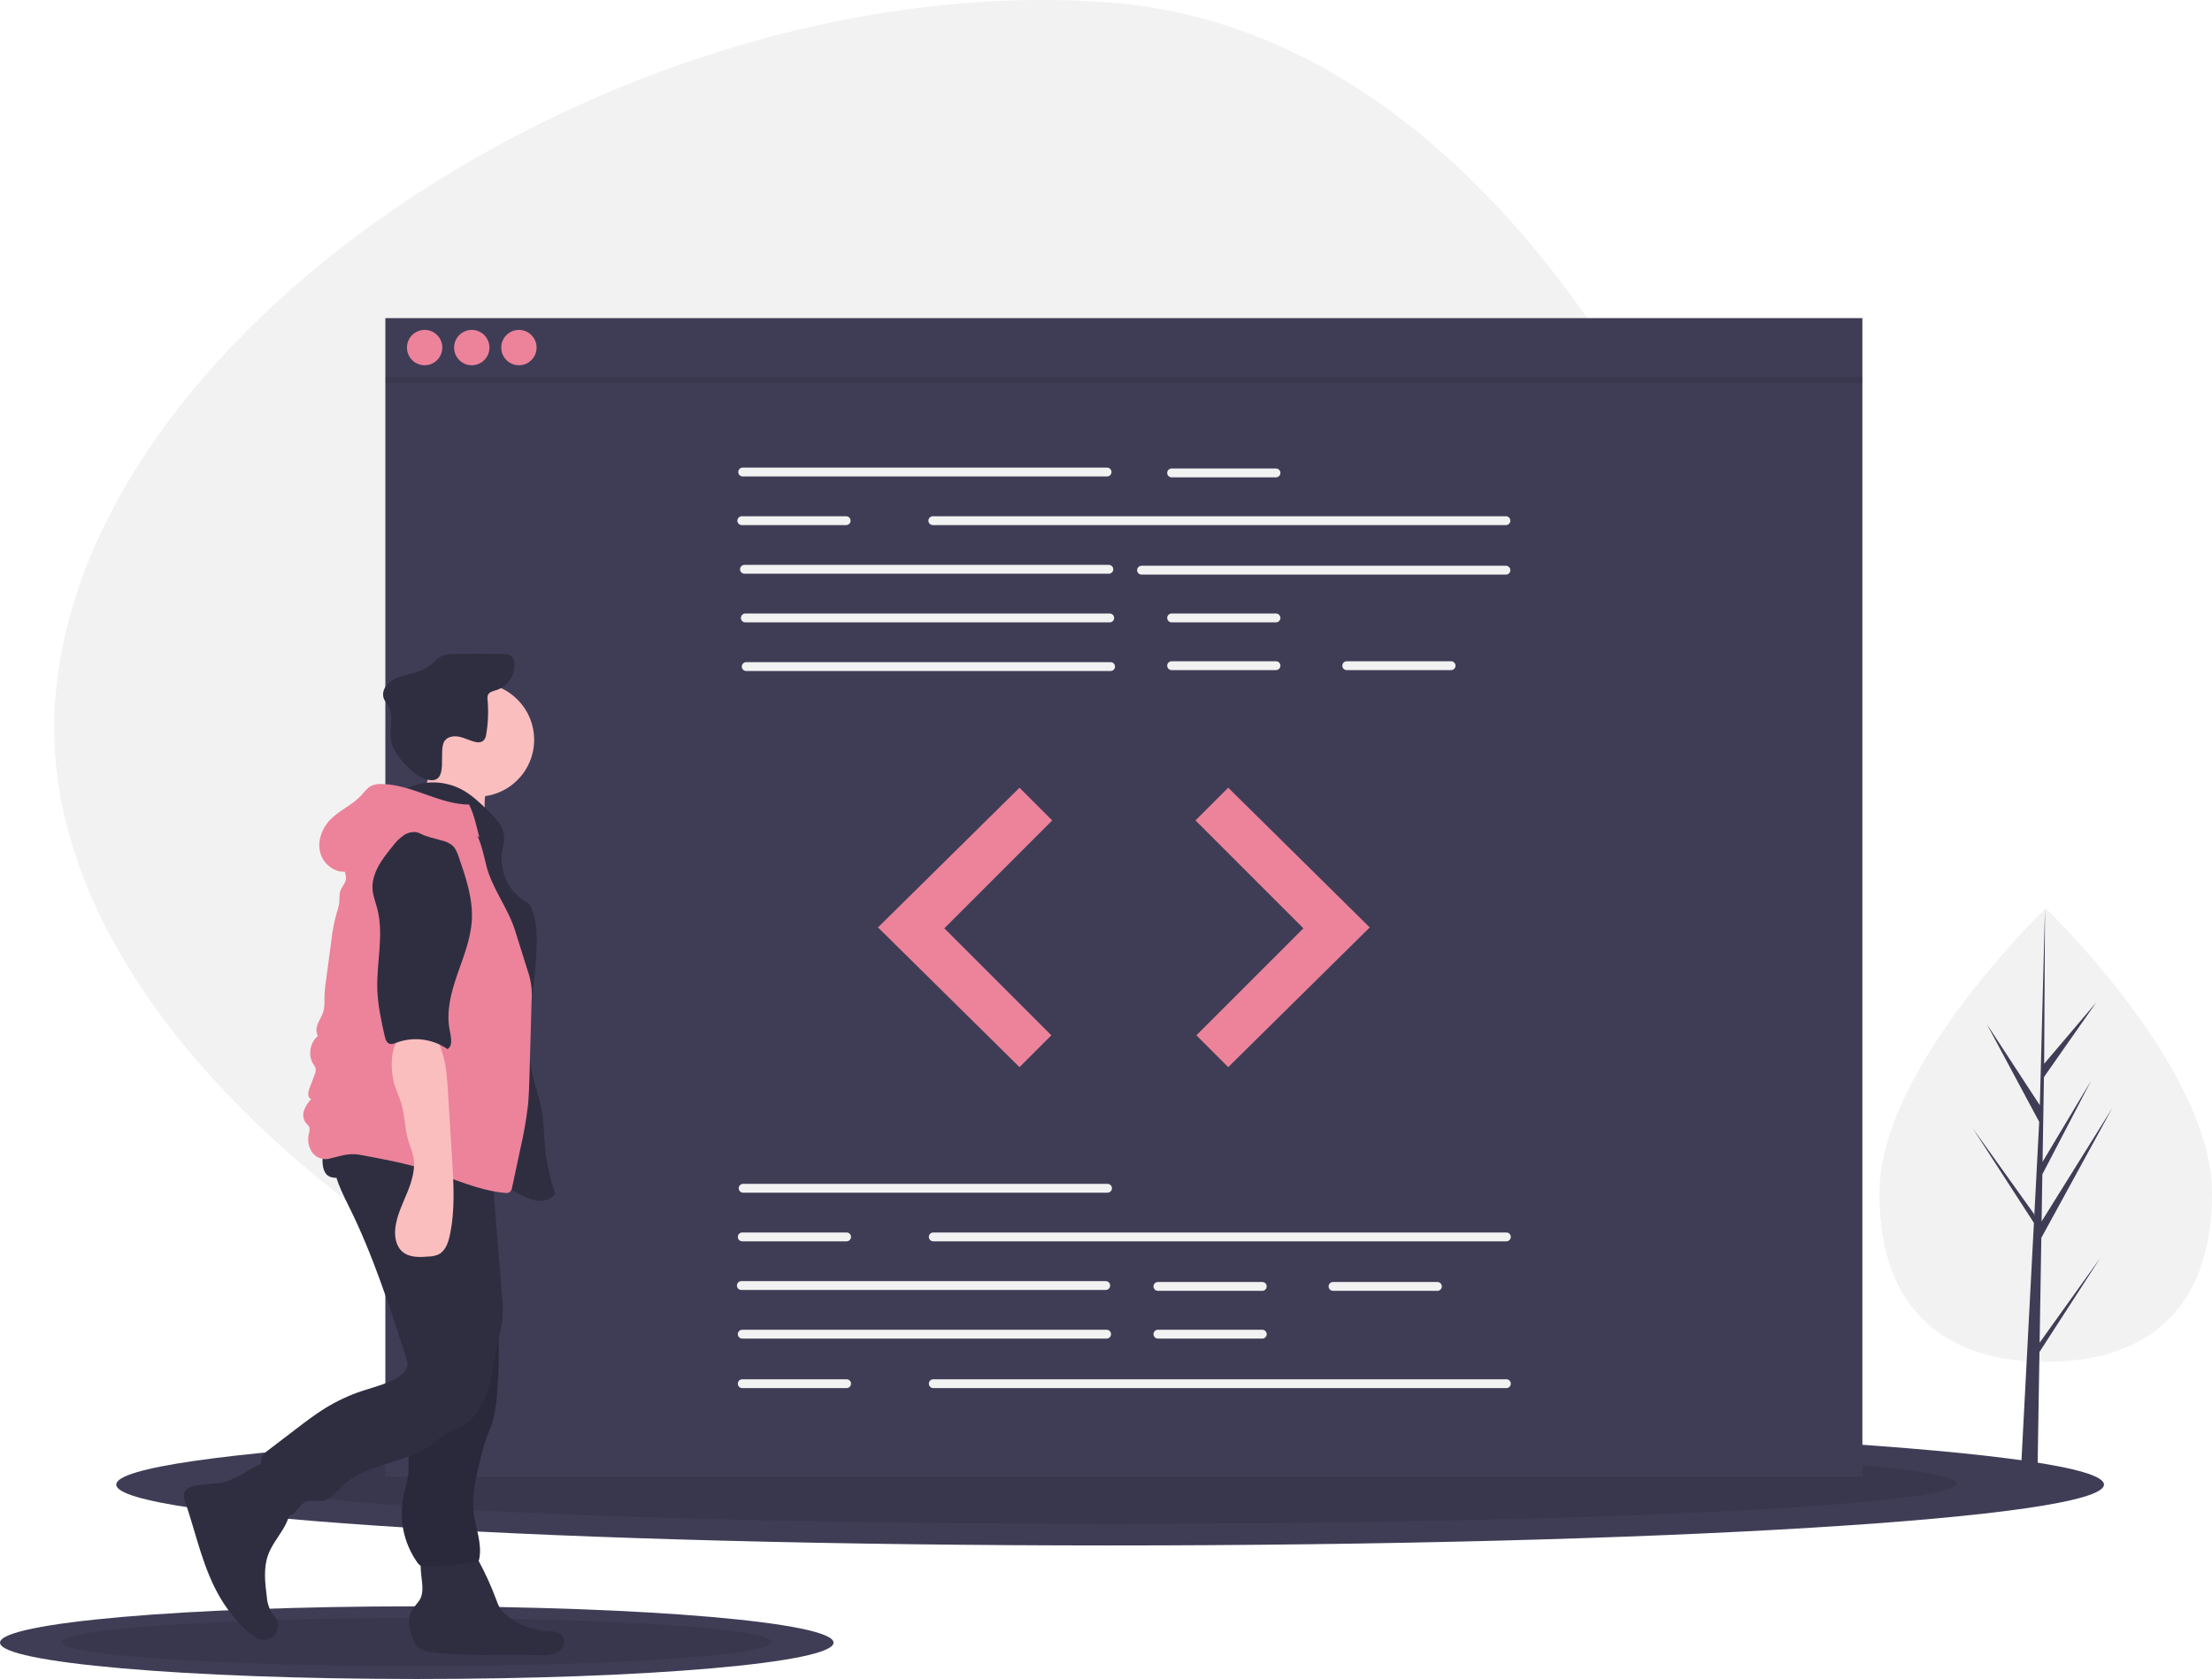
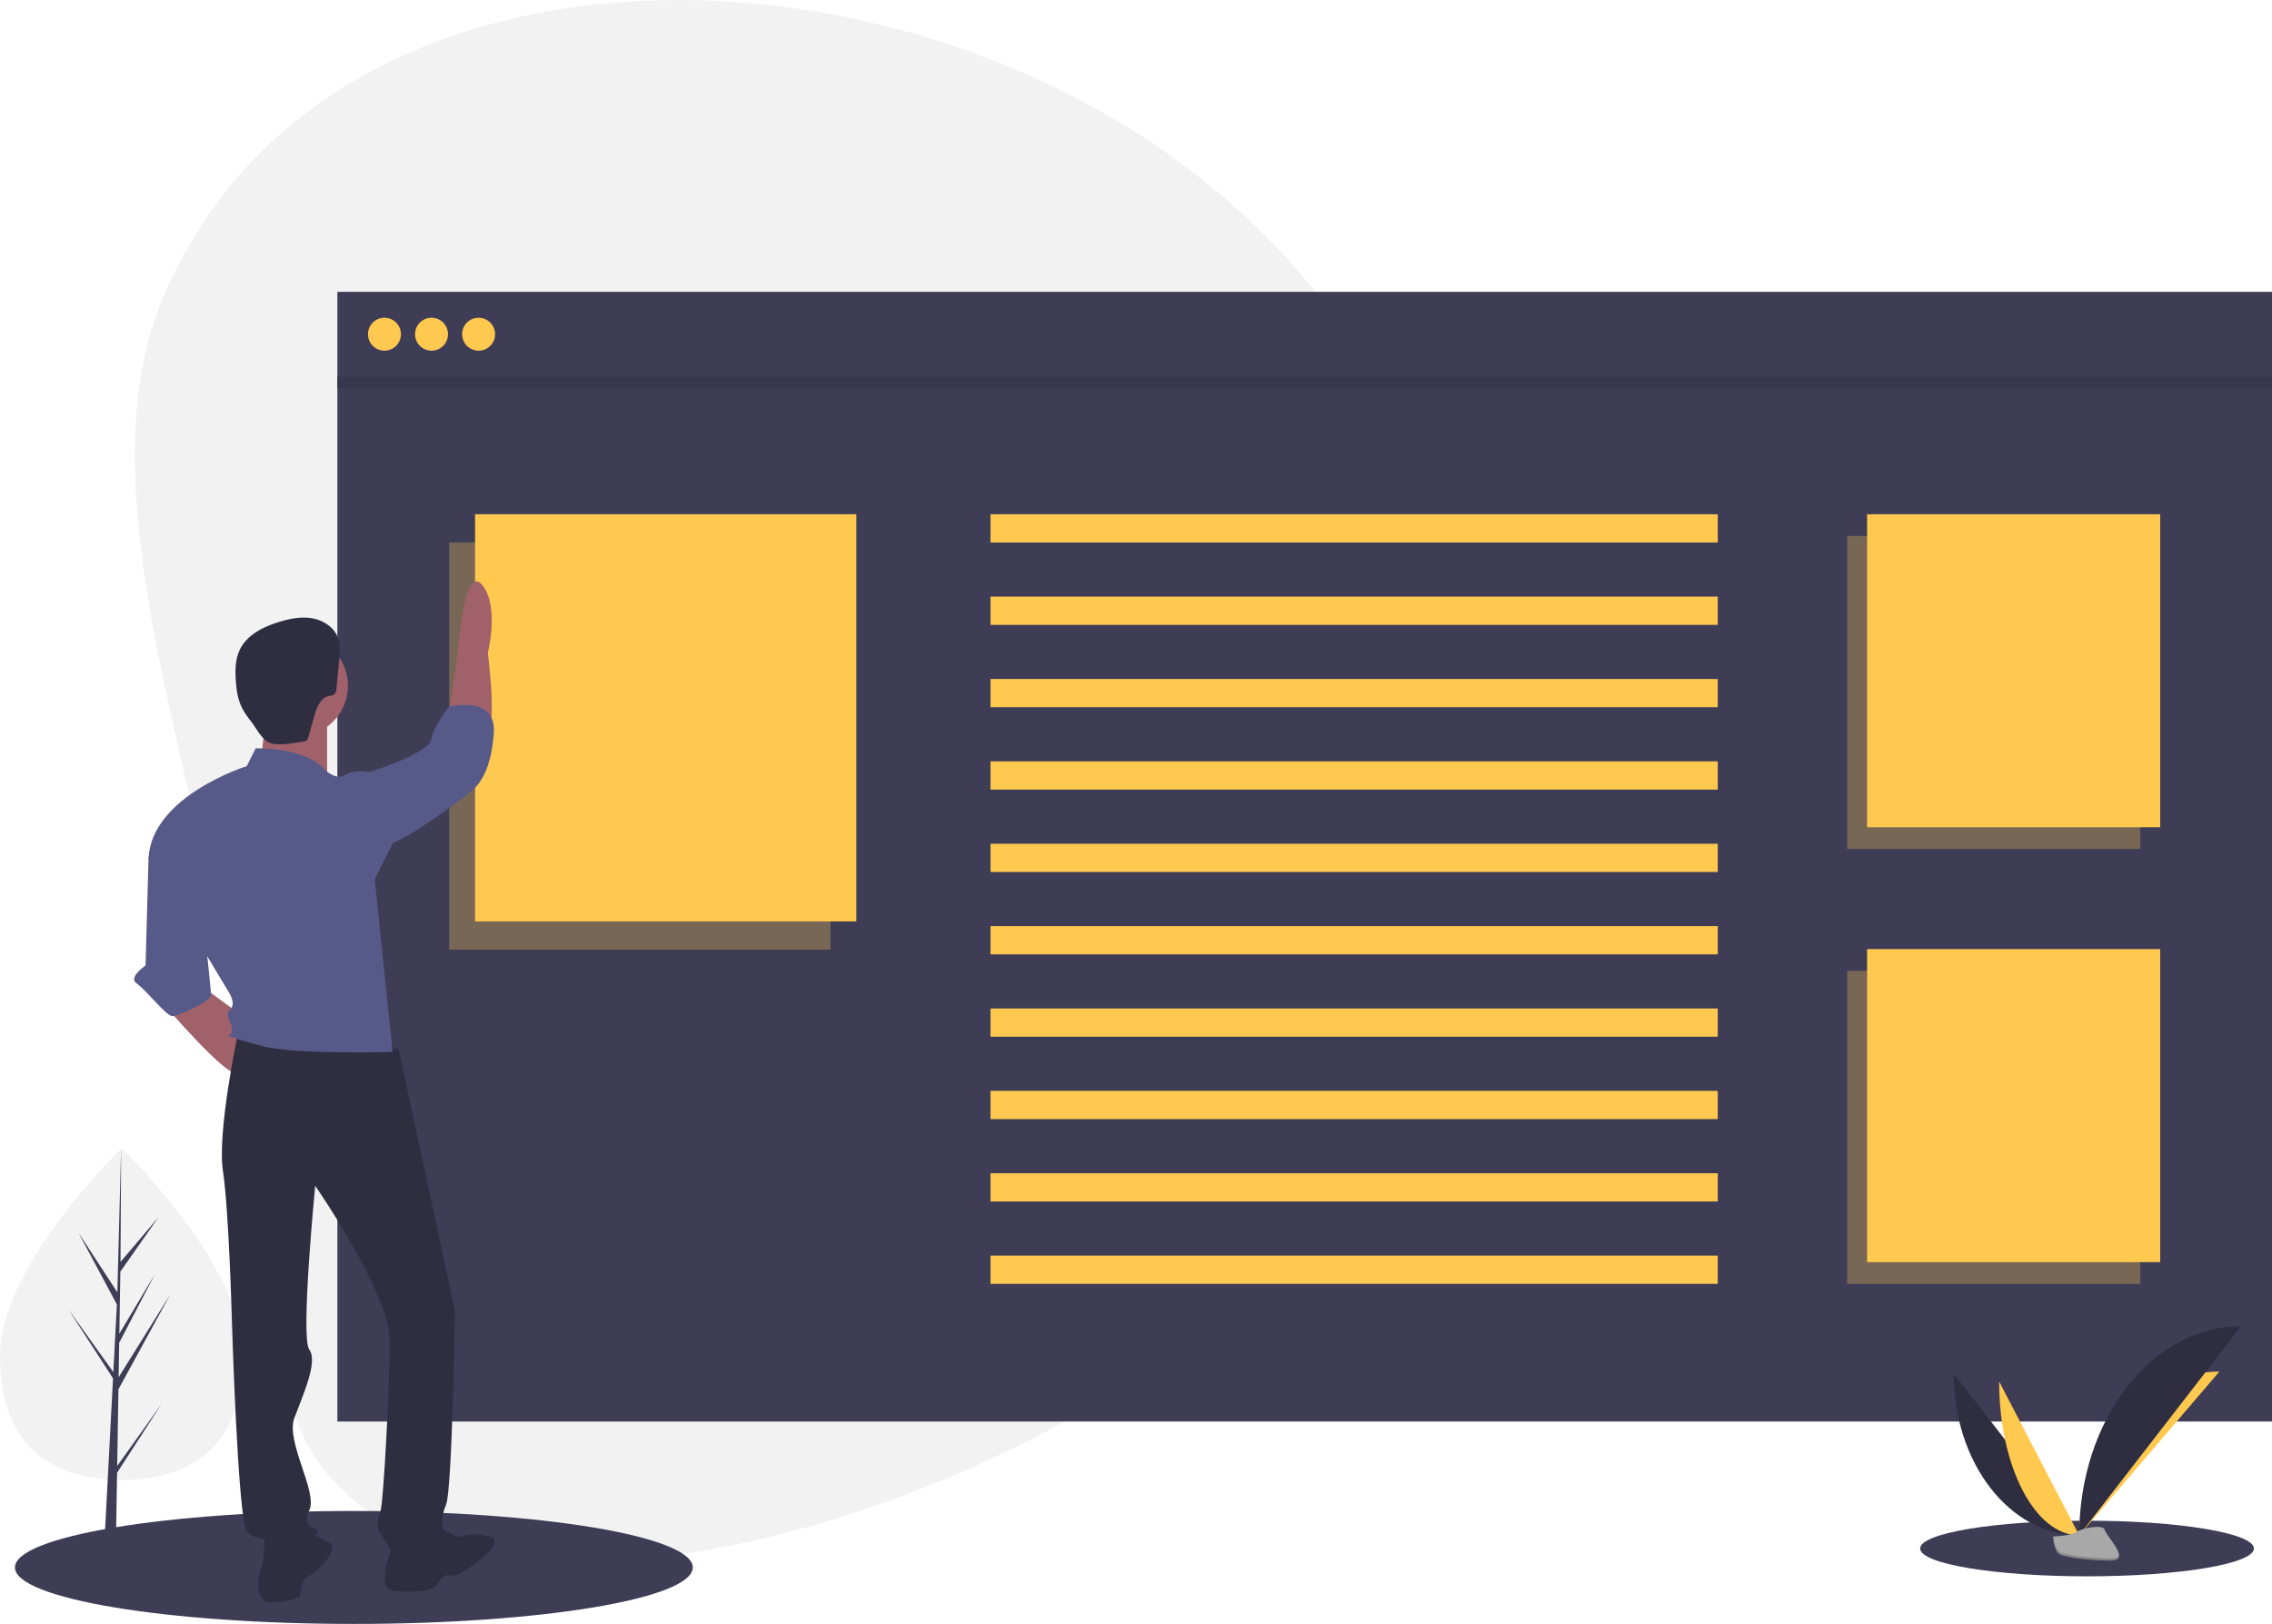
- <svg xmlns="http://www.w3.org/2000/svg" id="a594ac37-6d44-4297-8862-1cbd9c01c0b7" data-name="Layer 1" width="1126.194" height="855" viewBox="0 0 1126.194 855">
-   <path d="M581.768,778.438C339.369,759.991,50.297,572.172,65.014,378.781S359.7,5.358,602.099,23.805,984.031,403.667,969.314,597.058,824.166,796.885,581.768,778.438Z" transform="translate(-36.90323 -22.5)" fill="#f2f2f2" />
-   <ellipse cx="565.194" cy="756" rx="506" ry="31" fill="#3f3d56" />
-   <ellipse cx="565.194" cy="755.5" rx="431" ry="20.5" opacity="0.1" />
-   <ellipse cx="212.194" cy="836.5" rx="212.194" ry="18.5" fill="#3f3d56" />
-   <ellipse cx="212.194" cy="836.202" rx="180.742" ry="12.234" opacity="0.1" />
-   <rect x="196.194" y="162" width="752" height="590" fill="#3f3d56" />
-   <path d="M600.541,265.129H415.024a2.251,2.251,0,1,1,0-4.503H600.541a2.251,2.251,0,0,1,0,4.503Z" transform="translate(-36.90323 -22.5)" fill="#f2f2f2" />
-   <path d="M803.62,289.895H511.835a2.251,2.251,0,0,1,0-4.503H803.62a2.251,2.251,0,1,1,0,4.503Z" transform="translate(-36.90323 -22.5)" fill="#f2f2f2" />
-   <path d="M601.442,314.661H415.924a2.251,2.251,0,1,1,0-4.503H601.442a2.251,2.251,0,1,1,0,4.503Z" transform="translate(-36.90323 -22.5)" fill="#f2f2f2" />
-   <path d="M803.62,315.111H618.102a2.251,2.251,0,0,1,0-4.503H803.62a2.251,2.251,0,1,1,0,4.503Z" transform="translate(-36.90323 -22.5)" fill="#f2f2f2" />
-   <path d="M601.892,339.426H416.374a2.251,2.251,0,0,1,0-4.503H601.892a2.251,2.251,0,1,1,0,4.503Z" transform="translate(-36.90323 -22.5)" fill="#f2f2f2" />
-   <path d="M602.342,364.192H416.825a2.251,2.251,0,0,1,0-4.503H602.342a2.251,2.251,0,1,1,0,4.503Z" transform="translate(-36.90323 -22.5)" fill="#f2f2f2" />
-   <path d="M686.546,265.579H633.412a2.251,2.251,0,0,1,0-4.503h53.134a2.251,2.251,0,1,1,0,4.503Z" transform="translate(-36.90323 -22.5)" fill="#f2f2f2" />
-   <path d="M686.546,339.426H633.412a2.251,2.251,0,0,1,0-4.503h53.134a2.251,2.251,0,1,1,0,4.503Z" transform="translate(-36.90323 -22.5)" fill="#f2f2f2" />
-   <path d="M686.546,363.742H633.412a2.251,2.251,0,1,1,0-4.503h53.134a2.251,2.251,0,1,1,0,4.503Z" transform="translate(-36.90323 -22.5)" fill="#f2f2f2" />
-   <path d="M775.702,363.742H722.569a2.251,2.251,0,0,1,0-4.503h53.134a2.251,2.251,0,1,1,0,4.503Z" transform="translate(-36.90323 -22.5)" fill="#f2f2f2" />
-   <path d="M467.707,289.895H414.573a2.251,2.251,0,0,1,0-4.503h53.134a2.251,2.251,0,0,1,0,4.503Z" transform="translate(-36.90323 -22.5)" fill="#f2f2f2" />
-   <path d="M600.766,629.861H415.249a2.251,2.251,0,0,1,0-4.503H600.766a2.251,2.251,0,0,1,0,4.503Z" transform="translate(-36.90323 -22.5)" fill="#f2f2f2" />
-   <path d="M599.866,679.392H414.348a2.251,2.251,0,1,1,0-4.503H599.866a2.251,2.251,0,0,1,0,4.503Z" transform="translate(-36.90323 -22.5)" fill="#f2f2f2" />
-   <path d="M600.316,704.158H414.798a2.251,2.251,0,1,1,0-4.503H600.316a2.251,2.251,0,1,1,0,4.503Z" transform="translate(-36.90323 -22.5)" fill="#f2f2f2" />
-   <path d="M679.566,679.842H626.433a2.251,2.251,0,0,1,0-4.503h53.134a2.251,2.251,0,0,1,0,4.503Z" transform="translate(-36.90323 -22.5)" fill="#f2f2f2" />
-   <path d="M679.566,704.158H626.433a2.251,2.251,0,0,1,0-4.503h53.134a2.251,2.251,0,1,1,0,4.503Z" transform="translate(-36.90323 -22.5)" fill="#f2f2f2" />
-   <path d="M768.723,679.842H715.589a2.251,2.251,0,1,1,0-4.503h53.134a2.251,2.251,0,0,1,0,4.503Z" transform="translate(-36.90323 -22.5)" fill="#f2f2f2" />
-   <path d="M803.845,654.626H512.06a2.251,2.251,0,0,1,0-4.503H803.845a2.251,2.251,0,0,1,0,4.503Z" transform="translate(-36.90323 -22.5)" fill="#f2f2f2" />
-   <path d="M467.932,654.626H414.798a2.251,2.251,0,0,1,0-4.503H467.932a2.251,2.251,0,0,1,0,4.503Z" transform="translate(-36.90323 -22.5)" fill="#f2f2f2" />
-   <path d="M803.845,729.374H512.06a2.251,2.251,0,1,1,0-4.503H803.845a2.251,2.251,0,0,1,0,4.503Z" transform="translate(-36.90323 -22.5)" fill="#f2f2f2" />
-   <path d="M467.932,729.374H414.798a2.251,2.251,0,1,1,0-4.503H467.932a2.251,2.251,0,1,1,0,4.503Z" transform="translate(-36.90323 -22.5)" fill="#f2f2f2" />
-   <polygon points="519.06 401.13 447.014 472.275 519.06 543.42 535.27 527.21 480.786 472.725 535.72 417.79 519.06 401.13" fill="#ec839a" />
-   <polygon points="625.327 401.13 697.373 472.275 625.327 543.42 609.117 527.21 663.602 472.725 608.667 417.79 625.327 401.13" fill="#ec839a" />
-   <circle cx="216.194" cy="177" r="9" fill="#ec839a" />
-   <circle cx="240.194" cy="177" r="9" fill="#ec839a" />
-   <circle cx="264.194" cy="177" r="9" fill="#ec839a" />
-   <rect x="196.194" y="192" width="752" height="3" opacity="0.1" />
-   <path d="M1163.097,629.954c0,63.771-37.911,86.038-84.676,86.038s-84.676-22.266-84.676-86.038,84.676-144.898,84.676-144.898S1163.097,566.182,1163.097,629.954Z" transform="translate(-36.90323 -22.5)" fill="#f2f2f2" />
-   <polygon points="1038.433 683.736 1039.3 630.365 1075.391 564.338 1039.436 621.993 1039.826 597.995 1064.699 550.226 1039.929 591.645 1039.929 591.645 1040.63 548.484 1067.265 510.453 1040.74 541.697 1041.178 462.556 1038.425 567.325 1038.651 563.003 1011.571 521.552 1038.217 571.3 1035.694 619.503 1035.619 618.223 1004.4 574.602 1035.524 622.743 1035.209 628.771 1035.152 628.862 1035.178 629.357 1028.776 751.653 1037.329 751.653 1038.355 688.485 1069.404 640.461 1038.433 683.736" fill="#3f3d56" />
-   <path d="M159.525,773.591a43.126,43.126,0,0,1-8.178,3.503c-5.079,1.387-10.507.878-15.637,2.063-2.1.485-4.386,1.499-5.054,3.549-.49,1.503.043,3.127.553,4.623,5.669,16.62,9.085,34.266,18.125,49.321a74.641,74.641,0,0,0,13.993,16.988c2.055,1.852,4.384,3.664,7.135,3.955a7.248,7.248,0,0,0,7.371-10.182c-.811-1.801-2.317-3.196-3.289-4.916a18.757,18.757,0,0,1-1.819-6.991c-.893-7.108-1.754-14.538.709-21.265,1.652-4.512,4.682-8.359,7.206-12.447s4.622-8.772,4.06-13.544c-.383-3.257-1.972-6.237-3.65-9.054-1.681-2.823-5.005-10.408-8.383-11.35C169.16,766.864,162.583,772.024,159.525,773.591Z" transform="translate(-36.90323 -22.5)" fill="#2f2e41" />
-   <path d="M251.96,831a14.019,14.019,0,0,1-.663,4.745c-1.058,2.793-3.681,4.706-5.036,7.367-1.885,3.701-1.031,8.174.218,12.135.783,2.483,1.81,5.067,3.912,6.603a12.893,12.893,0,0,0,5.954,1.907c18.036,2.496,36.358,1.064,54.559,1.587,3.317.095,6.829.211,9.725-1.41s4.686-5.697,2.717-8.368c-1.769-2.399-5.265-2.376-8.242-2.518a33.912,33.912,0,0,1-20.913-8.615,15.112,15.112,0,0,1-2.933-3.377,20.753,20.753,0,0,1-1.534-3.518,156.799,156.799,0,0,0-9.084-20.119c-.979-1.815-2.087-3.705-3.906-4.676a10.323,10.323,0,0,0-4.239-.926c-4.536-.294-16.283-1.838-19.791,1.69C249.461,816.768,252.032,826.86,251.96,831Z" transform="translate(-36.90323 -22.5)" fill="#2f2e41" />
-   <circle cx="242.971" cy="376.72" r="28.975" fill="#fbbebe" />
-   <path d="M253.709,423.146c-1.723,4.614-4.647,8.947-8.9,11.43l40.075,8.175a42.453,42.453,0,0,1-.562-17.869,10.3,10.3,0,0,0,.24-4.409c-.754-2.907-4.026-4.307-6.955-4.974-7.314-1.667-13.782-2.561-20.579-5.792C254.95,413.263,255.241,419.045,253.709,423.146Z" transform="translate(-36.90323 -22.5)" fill="#fbbebe" />
-   <path d="M244.474,423.727a31.338,31.338,0,0,1,27.313.714c5.138,2.707,9.392,6.794,13.572,10.826,3.853,3.717,7.962,7.972,8.236,13.319.132,2.59-.676,5.123-1.084,7.684a25.766,25.766,0,0,0,13.78,26.469c3.184,5.303,3.841,11.729,3.889,17.914.185,23.436-7.209,47.161-1.93,69.995,1.239,5.361,3.162,10.554,4.232,15.951,1.387,6.991,1.318,14.18,2.044,21.27a95.266,95.266,0,0,0,5.113,22.495c-1.744,2.774-5.374,3.837-8.642,3.613s-6.325-1.643-9.242-3.136c-14.123-7.227-27.059-16.757-41.687-22.9-9.678-4.064-19.987-6.595-29.376-11.288s-18.12-12.142-20.99-22.238c-1.241-4.365-1.318-8.965-1.385-13.503-.285-19.114-.55-38.436,3.61-57.094,3.669-16.454,10.741-32.194,12.284-48.981.502-5.464.513-11.314,3.566-15.873C232.091,432.52,241.409,430.851,244.474,423.727Z" transform="translate(-36.90323 -22.5)" fill="#2f2e41" />
-   <path d="M263.395,399.629c1.707-2.227,5-2.531,7.728-1.872s5.243,2.064,7.997,2.599a4.675,4.675,0,0,0,3.743-.526,5.444,5.444,0,0,0,1.615-3.57,68.163,68.163,0,0,0,.671-17.38,5.147,5.147,0,0,1,.159-2.437c.682-1.643,2.763-2.035,4.462-2.562a13.316,13.316,0,0,0,9.013-13.633,5.421,5.421,0,0,0-1.657-3.741c-1.175-.958-2.82-1.016-4.336-1.029q-11.683-.094-23.367.006c-2.883.025-5.91.096-8.409,1.533-1.848,1.063-3.222,2.773-4.88,4.112-4.326,3.491-10.178,4.201-15.441,5.991a15.308,15.308,0,0,0-6.768,4.036c-1.75,2-2.592,4.973-1.493,7.393a26.252,26.252,0,0,0,1.887,2.904c3.105,4.964,1.038,11.403,1.501,17.24.579,7.288,11.365,19.112,18.679,20.836C266.308,422.311,259.486,404.414,263.395,399.629Z" transform="translate(-36.90323 -22.5)" fill="#2f2e41" />
-   <path d="M247.037,719.183c.745,5.322,1.701,10.662,1.445,16.029-.357,7.494-3.059,14.714-3.559,22.199-.373,5.591.49,11.242-.287,16.791-.497,3.553-1.656,6.978-2.373,10.494a43.395,43.395,0,0,0,6.973,33.265,5.448,5.448,0,0,0,2.023,1.961,5.714,5.714,0,0,0,2.508.332,179.947,179.947,0,0,0,25.17-2.287,2.414,2.414,0,0,0,1.616-.713,2.266,2.266,0,0,0,.351-.954c1.544-7.936-1.977-15.893-2.872-23.928-.956-8.58,1.103-17.177,3.146-25.565a113.548,113.548,0,0,1,3.467-12.228c.988-2.697,2.181-5.321,3.037-8.063a61.46,61.46,0,0,0,2.202-13.203q.892-10.575.945-21.199a88.958,88.958,0,0,0-1.665-20.01c-1.878-8.338-5.724-16.081-9.536-23.73a15.029,15.029,0,0,0-5.618,2.67,125.38,125.38,0,0,1-15.35,8.481c-3.567,1.657-10.522,2.833-12.786,6.286-2.232,3.405-.792,10.351-.621,14.106Q245.694,709.584,247.037,719.183Z" transform="translate(-36.90323 -22.5)" fill="#2f2e41" />
-   <path d="M247.037,719.183c.745,5.322,1.701,10.662,1.445,16.029-.357,7.494-3.059,14.714-3.559,22.199-.373,5.591.49,11.242-.287,16.791-.497,3.553-1.656,6.978-2.373,10.494a43.395,43.395,0,0,0,6.973,33.265,5.448,5.448,0,0,0,2.023,1.961,5.714,5.714,0,0,0,2.508.332,179.947,179.947,0,0,0,25.17-2.287,2.414,2.414,0,0,0,1.616-.713,2.266,2.266,0,0,0,.351-.954c1.544-7.936-1.977-15.893-2.872-23.928-.956-8.58,1.103-17.177,3.146-25.565a113.548,113.548,0,0,1,3.467-12.228c.988-2.697,2.181-5.321,3.037-8.063a61.46,61.46,0,0,0,2.202-13.203q.892-10.575.945-21.199a88.958,88.958,0,0,0-1.665-20.01c-1.878-8.338-5.724-16.081-9.536-23.73a15.029,15.029,0,0,0-5.618,2.67,125.38,125.38,0,0,1-15.35,8.481c-3.567,1.657-10.522,2.833-12.786,6.286-2.232,3.405-.792,10.351-.621,14.106Q245.694,709.584,247.037,719.183Z" transform="translate(-36.90323 -22.5)" opacity="0.1" />
-   <path d="M207.864,605.518c-3.848,10.359,1.808,21.554,6.722,31.452,12.106,24.386,20.513,50.407,28.874,76.317.626,1.941,1.252,4.058.554,5.974a7.825,7.825,0,0,1-2.822,3.347c-5.765,4.379-13.107,5.939-19.975,8.23a90.184,90.184,0,0,0-18.943,8.88c-4.977,3.084-9.639,6.644-14.292,10.197l-14.812,11.312a9.903,9.903,0,0,0-2.476,2.397c-1.429,2.241-.843,5.167-.132,7.728a131.432,131.432,0,0,0,7.252,19.792,6.911,6.911,0,0,0,2.63,3.447c2.312,1.242,5.14-.405,6.905-2.347s3.292-4.359,5.781-5.193c2.486-.833,5.222.176,7.818-.189,4.199-.589,6.986-4.457,10.013-7.426,12.365-12.131,33.01-11.251,46.612-21.977a59.228,59.228,0,0,1,6.231-4.868c2.3-1.359,4.907-2.105,7.293-3.307,7.257-3.654,11.819-11.209,14.262-18.957s3.141-15.928,4.897-23.861c.908-4.101,2.103-8.158,2.507-12.338a66.094,66.094,0,0,0-.253-11.666L287.604,621.748c-.4-4.943-.8-9.892-1.576-14.791-14.577.521-29.143,1.108-43.728,1.28C230.695,608.374,218.876,609.186,207.864,605.518Z" transform="translate(-36.90323 -22.5)" fill="#2f2e41" />
-   <path d="M202.506,619.721c1.977,3.18,6.79,3.114,10.104,1.371s5.889-4.673,9.211-6.401c4.464-2.323,9.746-2.235,14.776-2.093,7.964.225,16.025.464,23.687,2.647,7.925,2.257,15.64,6.603,23.834,5.736,1.426-.151,2.985-.56,3.761-1.766a5.544,5.544,0,0,0,.62-2.836l.268-7.159a6.464,6.464,0,0,0-.57-3.625,6.082,6.082,0,0,0-2.716-2.079c-11.663-5.646-24.965-6.697-37.915-7.141q-9.875-.338-19.757-.278c-5.591.034-12.303-.775-17.739.719C202.774,598.82,198.805,613.769,202.506,619.721Z" transform="translate(-36.90323 -22.5)" fill="#2f2e41" />
-   <path d="M275.742,432.226c-15.282-.135-29.131-10.223-44.412-10.468a11.514,11.514,0,0,0-5.393.93c-2.129,1.073-3.529,3.147-5.147,4.898-4.518,4.893-11.061,7.505-15.703,12.281-4.352,4.478-6.773,11.15-5.055,17.153s8.204,10.608,14.279,9.165A36.801,36.801,0,0,1,228.65,446.706a72.887,72.887,0,0,1,11.205-5.882c6.868-3.112,14.548-6.283,21.718-3.95a30.638,30.638,0,0,1,7.409,4.04l11.954,8.03C279.543,443.45,278.29,437.288,275.742,432.226Z" transform="translate(-36.90323 -22.5)" fill="#ec839a" />
-   <path d="M212.552,460.874c-2.029,2.532.894,6.2.447,9.413-.297,2.135-2.054,3.765-2.786,5.793-.758,2.1-.356,4.427-.643,6.641a28.489,28.489,0,0,1-1.275,4.73,84.975,84.975,0,0,0-2.686,14.026l-2.675,19.976a75.681,75.681,0,0,0-.846,9.078,27.107,27.107,0,0,1-.452,6.787c-.592,2.183-1.904,4.093-2.786,6.175s-1.291,4.602-.099,6.524c-3.991,3.325-5.178,9.854-2.387,14.235a7.899,7.899,0,0,1,1.23,2.265,5.82,5.82,0,0,1-.542,3.34l-2.705,7.207c-.692,1.845-.911,4.653,1.014,5.074a17.006,17.006,0,0,0-3.651,5.767,6.866,6.866,0,0,0,.972,6.506,8.289,8.289,0,0,1,1.694,2.056,5.473,5.473,0,0,1-.196,3.243,11.906,11.906,0,0,0,1.473,9.333,8.371,8.371,0,0,0,8.418,3.609c5.41-1.22,10.272-3.147,15.728-2.146,11.746,2.155,23.53,4.32,34.906,7.952,12.984,4.145,25.556,10.224,39.126,11.5a3.798,3.798,0,0,0,2.617-.407,3.931,3.931,0,0,0,1.21-2.488q2.097-9.832,4.194-19.665a202.363,202.363,0,0,0,3.855-22.028c.477-4.781.614-9.589.749-14.392l1.081-38.231a38.197,38.197,0,0,0-2.2-16.62l-6.217-19.848c-3.548-11.327-11.688-21.371-14.586-32.882-1.834-7.285-3.189-15.103-8.108-20.781-7.012-8.095-19.145-9.354-29.764-7.962-4.797.629-9.636,1.714-13.785,4.202-4.798,2.877-8.333,7.409-11.753,11.836C218.305,454.343,215.436,457.276,212.552,460.874Z" transform="translate(-36.90323 -22.5)" fill="#ec839a" />
-   <path d="M237.347,573.323c.875,3.773,2.712,7.251,3.837,10.957,1.884,6.209,1.724,12.896,3.605,19.106.789,2.606,1.933,5.109,2.5,7.773,1.321,6.211-.608,12.636-3.003,18.516s-5.313,11.678-6.091,17.98c-.548,4.438.239,9.45,3.66,12.331,3.552,2.99,8.713,2.788,13.339,2.39a14.016,14.016,0,0,0,4.841-1.008c3.538-1.674,5.028-5.86,5.855-9.685,2.771-12.819,1.98-26.106,1.174-39.197l-2.106-34.234c-.405-6.591-.84-13.318-2.871-19.646-.739-2.302-2.026-6.954-4.129-8.424-2.083-1.456-8.03-1.521-10.609-1.642C235.251,547.97,235.387,564.856,237.347,573.323Z" transform="translate(-36.90323 -22.5)" fill="#fbbebe" />
-   <path d="M250.751,446.923c-2.471-1.294-5.584-.736-7.972.704a24.568,24.568,0,0,0-5.972,5.798c-5.339,6.517-10.991,13.995-10.199,22.382.297,3.145,1.501,6.121,2.317,9.172,3.579,13.38-.379,27.53.075,41.373.262,7.999,2.003,15.866,3.736,23.679.354,1.595.92,3.44,2.463,3.977,1.159.403,2.41-.115,3.557-.551A28.371,28.371,0,0,1,264.721,556.731c2.865-1.529,1.791-6.363,1.149-9.546-1.908-9.458.682-19.214,3.828-28.335s6.911-18.23,7.432-27.865c.591-10.916-3.029-21.571-6.6-31.903-.779-2.255-1.631-4.62-3.439-6.178a13.665,13.665,0,0,0-5.203-2.377C258.096,449.406,254.255,448.758,250.751,446.923Z" transform="translate(-36.90323 -22.5)" fill="#2f2e41" />
+ <svg xmlns="http://www.w3.org/2000/svg" id="fda871d6-4a4f-49fc-88be-f761f3bd5c82" data-name="Layer 1" width="965.353" height="690.003" viewBox="0 0 965.353 690.003">
+   <path d="M220.676,681.319c0,38.918-23.136,52.507-51.676,52.507s-51.676-13.589-51.676-52.507S169,592.89,169,592.89,220.676,642.401,220.676,681.319Z" transform="translate(-117.3237 -104.9986)" fill="#f2f2f2" />
+   <polygon points="49.794 622.874 50.323 590.303 72.349 550.008 50.406 585.193 50.644 570.548 65.824 541.395 50.707 566.672 50.707 566.673 51.135 540.332 67.39 517.123 51.202 536.19 51.469 487.892 49.789 551.83 49.927 549.193 33.401 523.896 49.662 554.256 48.122 583.674 48.077 582.893 29.024 556.272 48.019 585.651 47.826 589.33 47.792 589.385 47.808 589.687 43.901 664.322 49.121 664.322 49.747 625.772 68.695 596.464 49.794 622.874" fill="#3f3d56" />
+   <path d="M628.119,181.264c135.674,108.109,158.02,305.734,49.912,441.408s-437.368,223.344-441.408,49.912c-4.066-174.543-93.881-338.111-49.912-441.408C254.655,71.555,492.445,73.155,628.119,181.264Z" transform="translate(-117.3237 -104.9986)" fill="#f2f2f2" />
+   <ellipse cx="150.353" cy="666.003" rx="144" ry="24" fill="#3f3d56" />
+   <ellipse cx="886.762" cy="657.956" rx="70.914" ry="11.819" fill="#3f3d56" />
+   <rect x="143.353" y="160.003" width="822" height="444" fill="#3f3d56" />
+   <rect x="143.353" y="124.003" width="822" height="41" fill="#3f3d56" />
+   <circle cx="163.353" cy="142.003" r="7" fill="#ffc94f" />
+   <circle cx="183.353" cy="142.003" r="7" fill="#ffc94f" />
+   <circle cx="203.353" cy="142.003" r="7" fill="#ffc94f" />
+   <rect x="143.353" y="160.003" width="822" height="5" opacity="0.1" />
+   <rect x="190.853" y="230.503" width="162" height="173" fill="#ffc94f" opacity="0.3" />
+   <rect x="201.853" y="218.503" width="162" height="173" fill="#ffc94f" />
+   <rect x="784.853" y="227.728" width="124.543" height="133" fill="#ffc94f" opacity="0.3" />
+   <rect x="793.309" y="218.503" width="124.543" height="133" fill="#ffc94f" />
+   <rect x="784.853" y="412.503" width="124.543" height="133" fill="#ffc94f" opacity="0.3" />
+   <rect x="793.309" y="403.277" width="124.543" height="133" fill="#ffc94f" />
+   <rect x="420.853" y="218.503" width="309" height="12" fill="#ffc94f" />
+   <rect x="420.853" y="253.503" width="309" height="12" fill="#ffc94f" />
+   <rect x="420.853" y="288.503" width="309" height="12" fill="#ffc94f" />
+   <rect x="420.853" y="323.503" width="309" height="12" fill="#ffc94f" />
+   <rect x="420.853" y="358.503" width="309" height="12" fill="#ffc94f" />
+   <rect x="420.853" y="393.503" width="309" height="12" fill="#ffc94f" />
+   <rect x="420.853" y="428.503" width="309" height="12" fill="#ffc94f" />
+   <rect x="420.853" y="463.503" width="309" height="12" fill="#ffc94f" />
+   <rect x="420.853" y="498.503" width="309" height="12" fill="#ffc94f" />
+   <rect x="420.853" y="533.503" width="309" height="12" fill="#ffc94f" />
+   <circle cx="126.339" cy="291.382" r="21.5" fill="#a0616a" />
+   <path d="M229.751,406.498s0,22.765-3.794,25.294,30.353,5.059,30.353,5.059V407.763Z" transform="translate(-117.3237 -104.9986)" fill="#a0616a" />
+   <path d="M188.015,532.969S212.045,560.793,217.104,560.793,227.222,541.822,227.222,541.822l-24.03-17.706Z" transform="translate(-117.3237 -104.9986)" fill="#a0616a" />
+   <path d="M308.163,407.763l3.794-26.559s2.529-36.677,10.118-27.824,2.529,29.088,2.529,29.088,3.794,29.088,0,32.882S308.163,407.763,308.163,407.763Z" transform="translate(-117.3237 -104.9986)" fill="#a0616a" />
+   <path d="M286.663,550.675l-68.294-6.324s-8.853,41.735-6.324,58.177,3.794,63.236,3.794,63.236,2.529,84.736,6.324,89.794,16.441,3.794,20.235,6.324,10.118-5.059,10.118-6.324-7.588-1.265-3.794-8.853-10.118-29.088-6.324-39.206,10.118-24.029,6.324-29.088,2.529-69.559,2.529-69.559,31.618,45.53,31.618,65.765-2.529,67.03-3.794,72.089-2.529,6.324,0,10.118,5.059,7.588,3.794,8.853,22.765,0,22.765-7.588-1.265-7.588,1.265-13.912,3.794-82.206,3.794-82.206Z" transform="translate(-117.3237 -104.9986)" fill="#2f2e41" />
+   <path d="M225.957,422.939l-3.794,7.588s-40.471,12.647-41.735,39.206l34.147,56.912s2.529,3.794,1.265,6.324-2.529,1.265-1.265,5.059,1.265,2.529,1.265,5.059-3.794,1.265,0,2.529-1.265,0,12.647,3.794,55.647,2.529,55.647,2.529l-7.588-73.353L284.134,463.41l-10.118-30.353s-6.324-1.265-10.118,1.265-8.853-2.529-8.853-2.529S248.722,422.939,225.957,422.939Z" transform="translate(-117.3237 -104.9986)" fill="#575a89" />
+   <path d="M267.692,434.322l6.324-1.265s25.294-7.588,26.559-13.912,7.588-13.912,7.588-13.912,20.235-5.059,18.971,11.382-6.324,21.5-8.853,24.029S287.928,463.41,282.869,463.41,267.692,434.322,267.692,434.322Z" transform="translate(-117.3237 -104.9986)" fill="#575a89" />
+   <path d="M182.957,464.675l-2.529,5.059-1.265,45.53s-7.588,5.059-3.794,7.588,12.647,13.912,15.177,13.912,16.441-6.324,16.441-8.853-2.529-25.294-2.529-25.294Z" transform="translate(-117.3237 -104.9986)" fill="#575a89" />
+   <path d="M229.751,755.558s0,12.647-1.265,15.177-3.794,15.177,3.794,15.177a30.69,30.69,0,0,0,12.647-2.529s0-7.588,3.794-8.853,12.647-11.382,8.853-13.912-11.382-5.059-11.382-5.059Z" transform="translate(-117.3237 -104.9986)" fill="#2f2e41" />
+   <path d="M284.134,761.882s-7.588,17.706,0,18.971,17.706,0,18.971-2.529,3.794-5.059,6.324-3.794S333.457,760.617,325.869,758.088a21.897,21.897,0,0,0-13.912,0l-7.588-3.794Z" transform="translate(-117.3237 -104.9986)" fill="#2f2e41" />
+   <path d="M246.381,420.078a2.598,2.598,0,0,0,1.029-.284,2.659,2.659,0,0,0,.959-1.66l2.583-9.151c.98-3.472,2.554-7.528,6.087-8.262a5.741,5.741,0,0,0,2.131-.567,3.69,3.69,0,0,0,1.157-2.854l1.107-11.828c.299-3.198.583-6.523-.532-9.535-1.645-4.443-6.157-7.368-10.819-8.209s-9.465.1-14.003,1.459c-6.884,2.062-14.013,5.613-17.004,12.147-1.732,3.783-1.838,8.097-1.607,12.251.238,4.277.833,8.638,2.799,12.444a37.301,37.301,0,0,0,3.791,5.572c2.135,2.763,4.754,8.166,8.287,9.197C236.329,421.961,242.344,420.602,246.381,420.078Z" transform="translate(-117.3237 -104.9986)" fill="#2f2e41" />
+   <path d="M947.429,688.571c0,38.029,23.857,68.802,53.341,68.802" transform="translate(-117.3237 -104.9986)" fill="#2f2e41" />
+   <path d="M1000.769,757.373c0-38.456,26.623-69.575,59.525-69.575" transform="translate(-117.3237 -104.9986)" fill="#ffc94f" />
+   <path d="M966.755,692.019c0,36.124,15.213,65.354,34.014,65.354" transform="translate(-117.3237 -104.9986)" fill="#ffc94f" />
+   <path d="M1000.769,757.373c0-49.139,30.773-88.901,68.802-88.901" transform="translate(-117.3237 -104.9986)" fill="#2f2e41" />
+   <path d="M989.548,757.858s7.565-.233,9.844-1.856,11.636-3.562,12.202-.958,11.368,12.949,2.828,13.018-19.844-1.33-22.119-2.716S989.548,757.858,989.548,757.858Z" transform="translate(-117.3237 -104.9986)" fill="#a8a8a8" />
+   <path d="M1014.574,767.155c-8.54.069-19.844-1.33-22.119-2.716-1.733-1.056-2.423-4.843-2.654-6.59-.16.007-.253.01-.253.01s.479,6.101,2.755,7.487,13.579,2.785,22.119,2.716c2.465-.02,3.317-.897,3.27-2.196C1017.349,766.65,1016.409,767.14,1014.574,767.155Z" transform="translate(-117.3237 -104.9986)" opacity="0.2" />
</svg>
